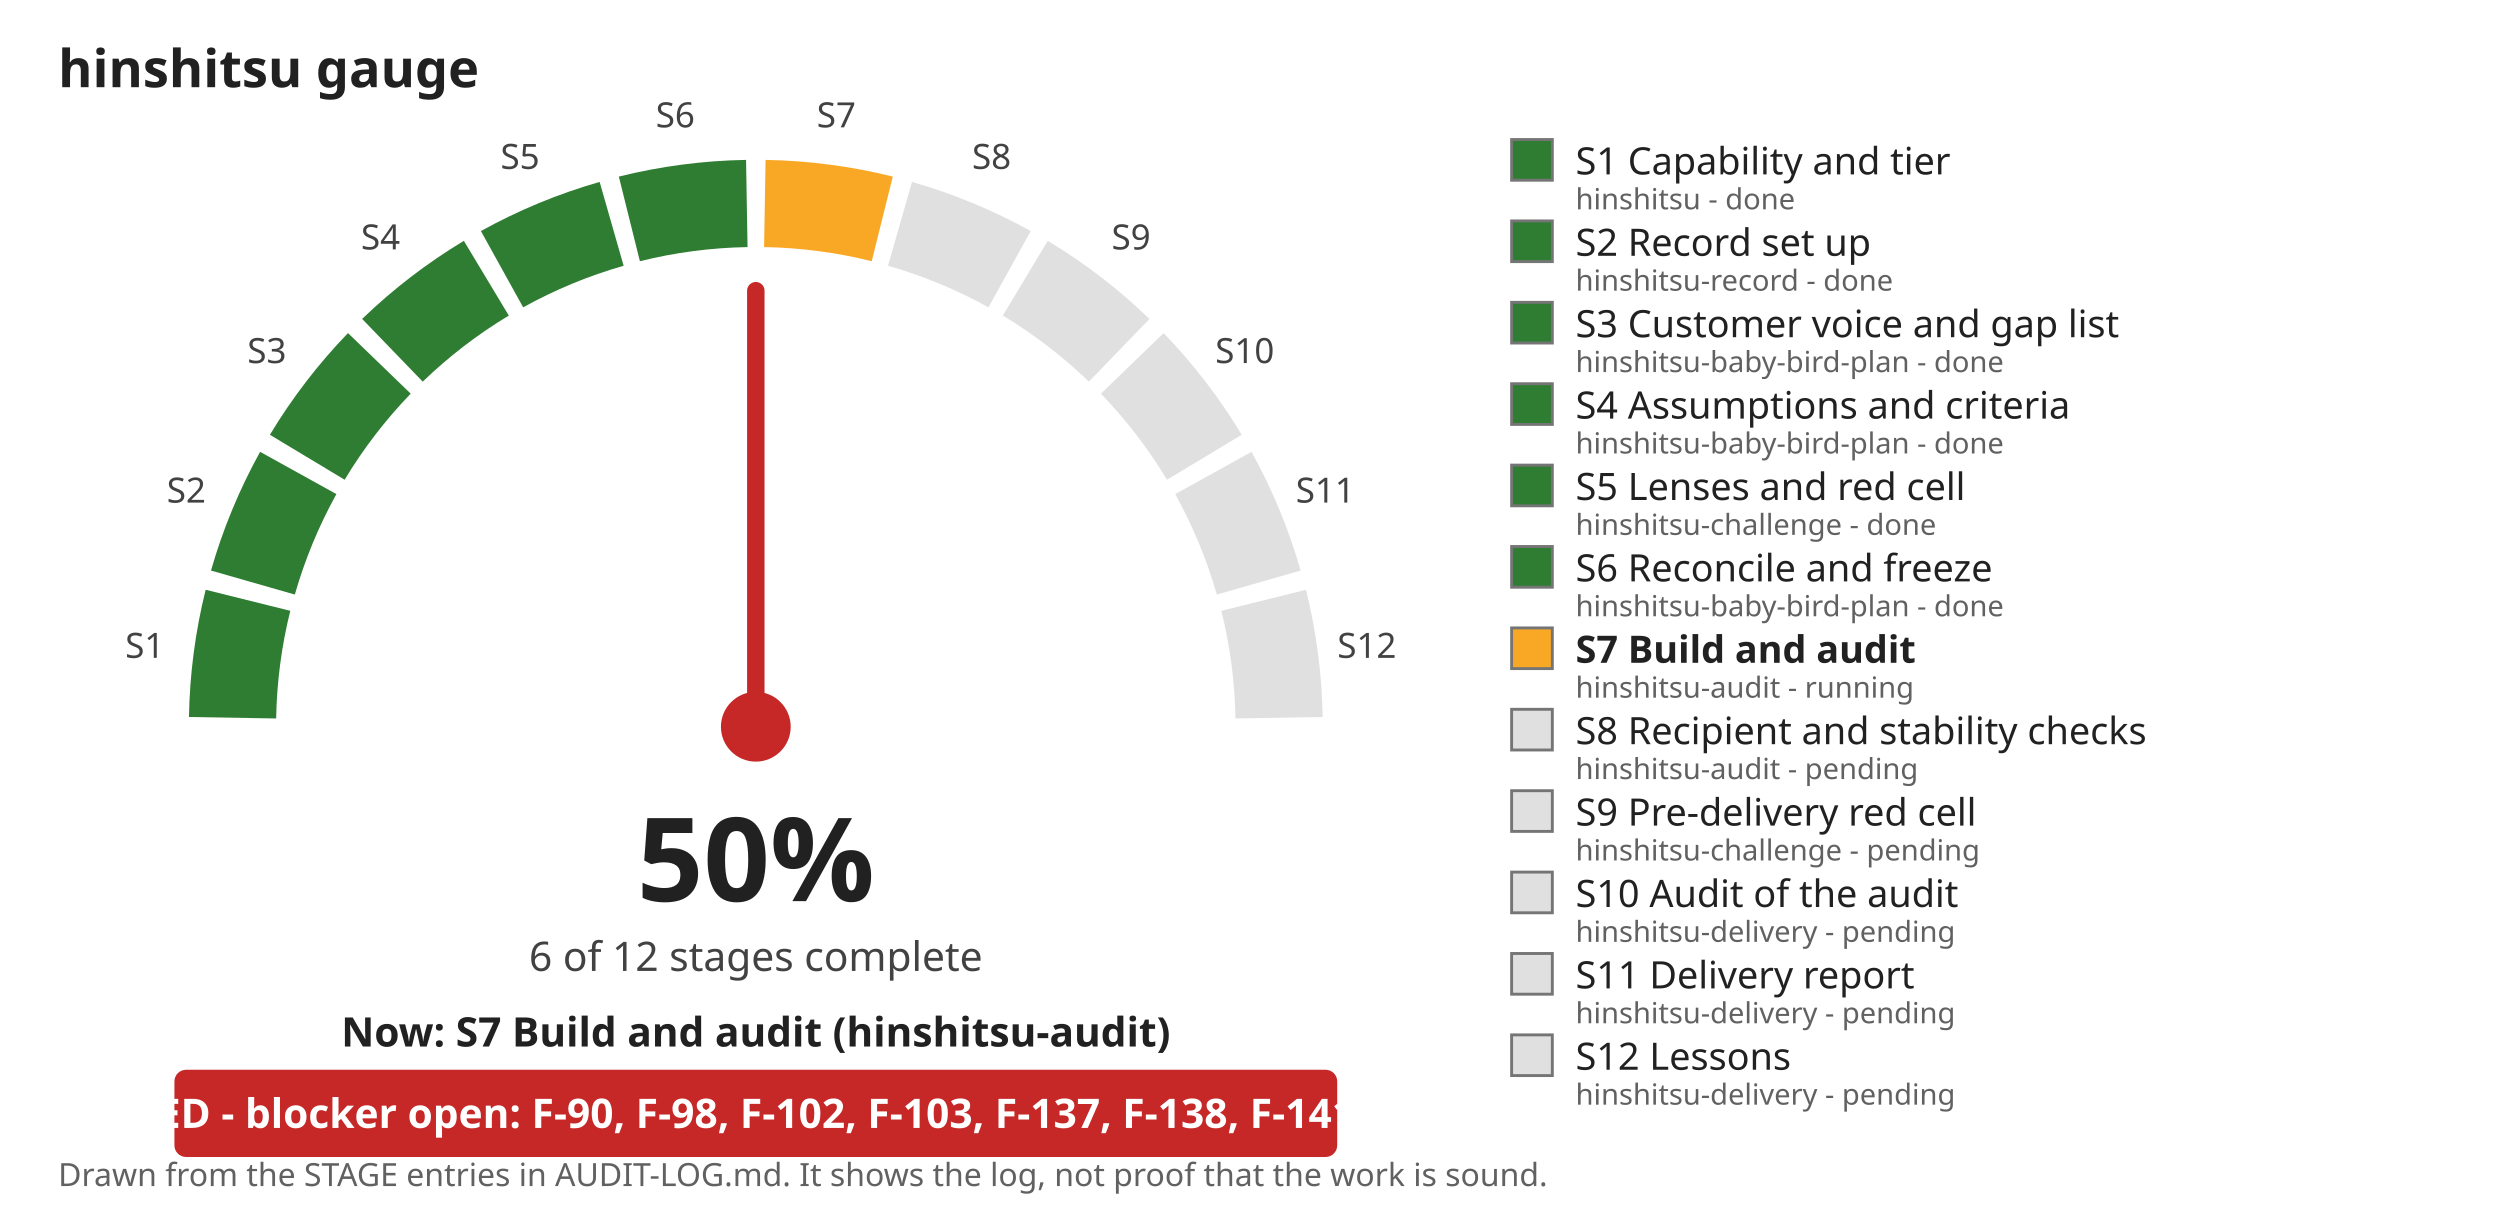
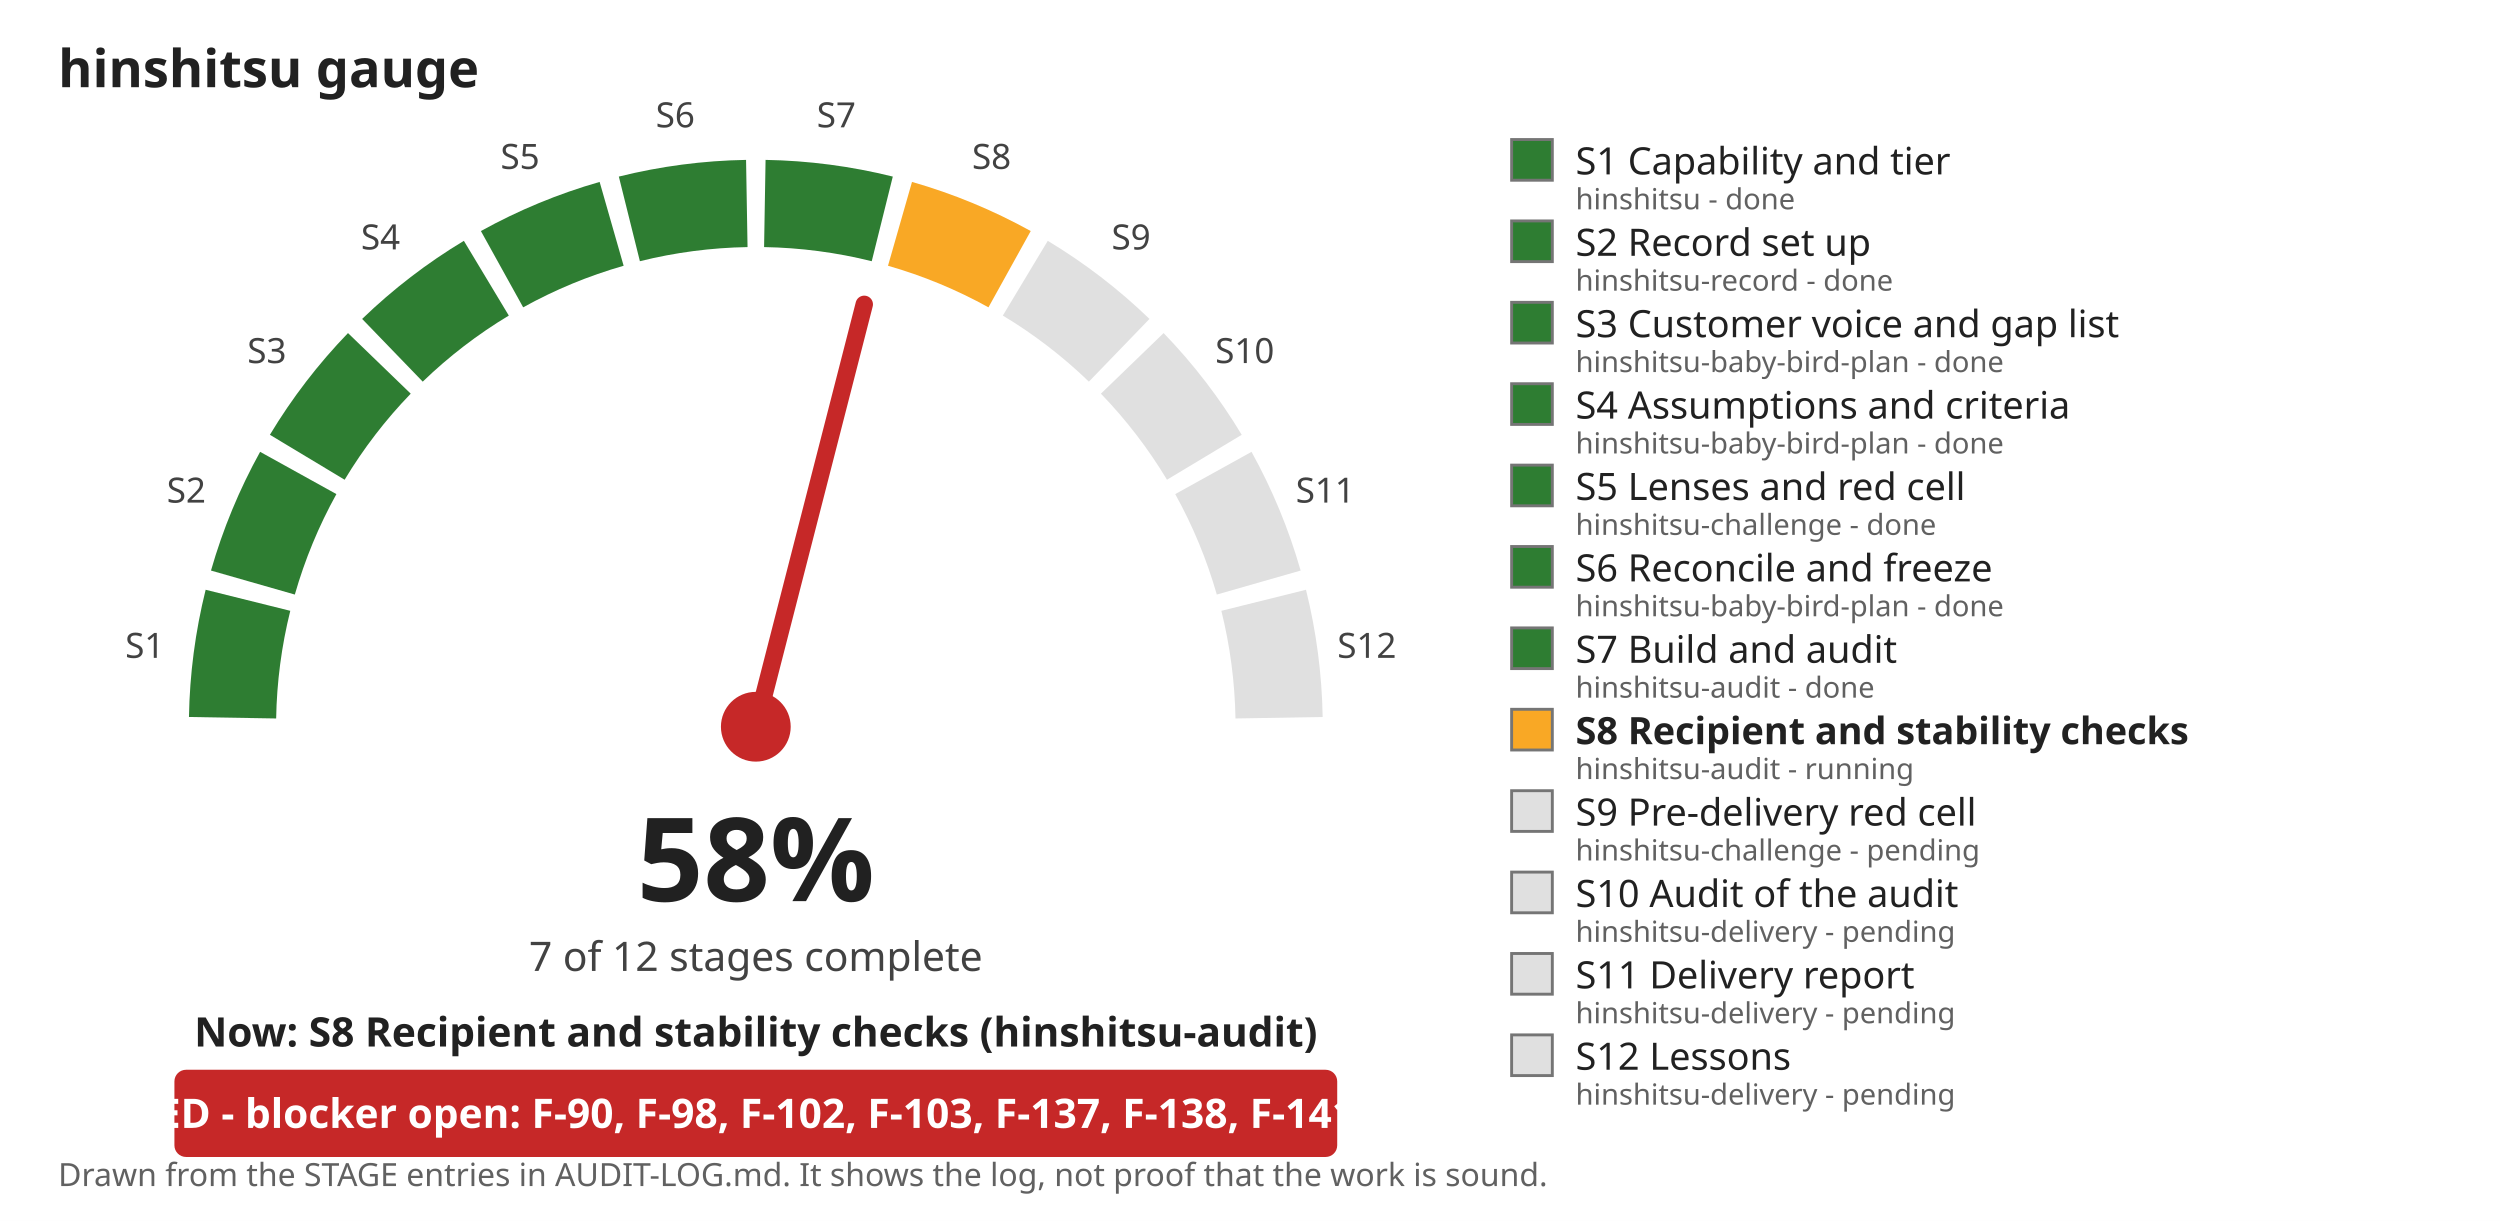
- <svg xmlns="http://www.w3.org/2000/svg" viewBox="0 0 860 420" width="860" height="420" role="img" aria-label="hinshitsu gauge: 50 percent, 6 of 12 stages complete">
+ <svg xmlns="http://www.w3.org/2000/svg" viewBox="0 0 860 420" width="860" height="420" role="img" aria-label="hinshitsu gauge: 58 percent, 7 of 12 stages complete">
  <rect width="860" height="420" fill="#ffffff" />
  <text x="20" y="30" font-family="sans-serif" font-size="18" font-weight="bold" fill="#212121">hinshitsu gauge</text>
  <path d="M 80.0 246.9 A 180 180 0 0 1 85.3 206.5" fill="none" stroke="#2e7d32" stroke-width="30" />
  <text x="49.8" y="226.3" font-family="sans-serif" font-size="12" text-anchor="middle" fill="#424242">S1</text>
  <path d="M 87.0 200.4 A 180 180 0 0 1 102.6 162.7" fill="none" stroke="#2e7d32" stroke-width="30" />
  <text x="64.1" y="172.9" font-family="sans-serif" font-size="12" text-anchor="middle" fill="#424242">S2</text>
  <path d="M 105.7 157.3 A 180 180 0 0 1 130.5 125.0" fill="none" stroke="#2e7d32" stroke-width="30" />
  <text x="91.8" y="124.9" font-family="sans-serif" font-size="12" text-anchor="middle" fill="#424242">S3</text>
  <path d="M 135.0 120.5 A 180 180 0 0 1 167.3 95.7" fill="none" stroke="#2e7d32" stroke-width="30" />
  <text x="130.9" y="85.8" font-family="sans-serif" font-size="12" text-anchor="middle" fill="#424242">S4</text>
  <path d="M 172.7 92.6 A 180 180 0 0 1 210.4 77.0" fill="none" stroke="#2e7d32" stroke-width="30" />
  <text x="178.9" y="58.1" font-family="sans-serif" font-size="12" text-anchor="middle" fill="#424242">S5</text>
  <path d="M 216.5 75.3 A 180 180 0 0 1 256.9 70.0" fill="none" stroke="#2e7d32" stroke-width="30" />
  <text x="232.3" y="43.8" font-family="sans-serif" font-size="12" text-anchor="middle" fill="#424242">S6</text>
-   <path d="M 263.1 70.0 A 180 180 0 0 1 303.5 75.3" fill="none" stroke="#f9a825" stroke-width="30" />
+   <path d="M 263.1 70.0 A 180 180 0 0 1 303.5 75.3" fill="none" stroke="#2e7d32" stroke-width="30" />
  <text x="287.7" y="43.8" font-family="sans-serif" font-size="12" text-anchor="middle" fill="#424242">S7</text>
-   <path d="M 309.6 77.0 A 180 180 0 0 1 347.3 92.6" fill="none" stroke="#e0e0e0" stroke-width="30" />
+   <path d="M 309.6 77.0 A 180 180 0 0 1 347.3 92.6" fill="none" stroke="#f9a825" stroke-width="30" />
  <text x="341.1" y="58.1" font-family="sans-serif" font-size="12" text-anchor="middle" fill="#424242">S8</text>
  <path d="M 352.7 95.7 A 180 180 0 0 1 385.0 120.5" fill="none" stroke="#e0e0e0" stroke-width="30" />
  <text x="389.1" y="85.8" font-family="sans-serif" font-size="12" text-anchor="middle" fill="#424242">S9</text>
  <path d="M 389.5 125.0 A 180 180 0 0 1 414.3 157.3" fill="none" stroke="#e0e0e0" stroke-width="30" />
  <text x="428.2" y="124.9" font-family="sans-serif" font-size="12" text-anchor="middle" fill="#424242">S10</text>
  <path d="M 417.4 162.7 A 180 180 0 0 1 433.0 200.4" fill="none" stroke="#e0e0e0" stroke-width="30" />
  <text x="455.9" y="172.9" font-family="sans-serif" font-size="12" text-anchor="middle" fill="#424242">S11</text>
  <path d="M 434.7 206.5 A 180 180 0 0 1 440.0 246.9" fill="none" stroke="#e0e0e0" stroke-width="30" />
  <text x="470.2" y="226.3" font-family="sans-serif" font-size="12" text-anchor="middle" fill="#424242">S12</text>
-   <line x1="260.0" y1="250.0" x2="260.0" y2="100.0" stroke="#c62828" stroke-width="6" stroke-linecap="round" />
+   <line x1="260.0" y1="250.0" x2="297.3" y2="104.7" stroke="#c62828" stroke-width="6" stroke-linecap="round" />
  <circle cx="260.0" cy="250.0" r="12" fill="#c62828" />
-   <text x="260.0" y="310.0" font-family="sans-serif" font-size="40" font-weight="bold" text-anchor="middle" fill="#212121">50%</text>
-   <text x="260.0" y="334.0" font-family="sans-serif" font-size="14" text-anchor="middle" fill="#424242">6 of 12 stages complete</text>
-   <text x="260.0" y="360.0" font-family="sans-serif" font-size="14" font-weight="bold" text-anchor="middle" fill="#212121">Now: S7 Build and audit (hinshitsu-audit)</text>
+   <text x="260.0" y="310.0" font-family="sans-serif" font-size="40" font-weight="bold" text-anchor="middle" fill="#212121">58%</text>
+   <text x="260.0" y="334.0" font-family="sans-serif" font-size="14" text-anchor="middle" fill="#424242">7 of 12 stages complete</text>
+   <text x="260.0" y="360.0" font-family="sans-serif" font-size="14" font-weight="bold" text-anchor="middle" fill="#212121">Now: S8 Recipient and stability checks (hinshitsu-audit)</text>
  <rect x="60" y="368.0" width="400" height="30" rx="4" fill="#c62828" />
  <text x="260.0" y="388.0" font-family="sans-serif" font-size="14" font-weight="bold" text-anchor="middle" fill="#ffffff">STOPPED - blocker open: F-90, F-98, F-102, F-103, F-137, F-138, F-141, F-149</text>
  <rect x="520" y="48" width="14" height="14" fill="#2e7d32" stroke="#757575" />
  <text x="542" y="60" font-family="sans-serif" font-size="13" font-weight="normal" fill="#212121">S1 Capability and tier</text>
  <text x="542" y="72" font-family="sans-serif" font-size="10" fill="#616161">hinshitsu - done</text>
  <rect x="520" y="76" width="14" height="14" fill="#2e7d32" stroke="#757575" />
  <text x="542" y="88" font-family="sans-serif" font-size="13" font-weight="normal" fill="#212121">S2 Record set up</text>
  <text x="542" y="100" font-family="sans-serif" font-size="10" fill="#616161">hinshitsu-record - done</text>
  <rect x="520" y="104" width="14" height="14" fill="#2e7d32" stroke="#757575" />
  <text x="542" y="116" font-family="sans-serif" font-size="13" font-weight="normal" fill="#212121">S3 Customer voice and gap list</text>
  <text x="542" y="128" font-family="sans-serif" font-size="10" fill="#616161">hinshitsu-baby-bird-plan - done</text>
  <rect x="520" y="132" width="14" height="14" fill="#2e7d32" stroke="#757575" />
  <text x="542" y="144" font-family="sans-serif" font-size="13" font-weight="normal" fill="#212121">S4 Assumptions and criteria</text>
  <text x="542" y="156" font-family="sans-serif" font-size="10" fill="#616161">hinshitsu-baby-bird-plan - done</text>
  <rect x="520" y="160" width="14" height="14" fill="#2e7d32" stroke="#757575" />
  <text x="542" y="172" font-family="sans-serif" font-size="13" font-weight="normal" fill="#212121">S5 Lenses and red cell</text>
  <text x="542" y="184" font-family="sans-serif" font-size="10" fill="#616161">hinshitsu-challenge - done</text>
  <rect x="520" y="188" width="14" height="14" fill="#2e7d32" stroke="#757575" />
  <text x="542" y="200" font-family="sans-serif" font-size="13" font-weight="normal" fill="#212121">S6 Reconcile and freeze</text>
  <text x="542" y="212" font-family="sans-serif" font-size="10" fill="#616161">hinshitsu-baby-bird-plan - done</text>
-   <rect x="520" y="216" width="14" height="14" fill="#f9a825" stroke="#757575" />
-   <text x="542" y="228" font-family="sans-serif" font-size="13" font-weight="bold" fill="#212121">S7 Build and audit</text>
-   <text x="542" y="240" font-family="sans-serif" font-size="10" fill="#616161">hinshitsu-audit - running</text>
-   <rect x="520" y="244" width="14" height="14" fill="#e0e0e0" stroke="#757575" />
-   <text x="542" y="256" font-family="sans-serif" font-size="13" font-weight="normal" fill="#212121">S8 Recipient and stability checks</text>
-   <text x="542" y="268" font-family="sans-serif" font-size="10" fill="#616161">hinshitsu-audit - pending</text>
+   <rect x="520" y="216" width="14" height="14" fill="#2e7d32" stroke="#757575" />
+   <text x="542" y="228" font-family="sans-serif" font-size="13" font-weight="normal" fill="#212121">S7 Build and audit</text>
+   <text x="542" y="240" font-family="sans-serif" font-size="10" fill="#616161">hinshitsu-audit - done</text>
+   <rect x="520" y="244" width="14" height="14" fill="#f9a825" stroke="#757575" />
+   <text x="542" y="256" font-family="sans-serif" font-size="13" font-weight="bold" fill="#212121">S8 Recipient and stability checks</text>
+   <text x="542" y="268" font-family="sans-serif" font-size="10" fill="#616161">hinshitsu-audit - running</text>
  <rect x="520" y="272" width="14" height="14" fill="#e0e0e0" stroke="#757575" />
  <text x="542" y="284" font-family="sans-serif" font-size="13" font-weight="normal" fill="#212121">S9 Pre-delivery red cell</text>
  <text x="542" y="296" font-family="sans-serif" font-size="10" fill="#616161">hinshitsu-challenge - pending</text>
  <rect x="520" y="300" width="14" height="14" fill="#e0e0e0" stroke="#757575" />
  <text x="542" y="312" font-family="sans-serif" font-size="13" font-weight="normal" fill="#212121">S10 Audit of the audit</text>
  <text x="542" y="324" font-family="sans-serif" font-size="10" fill="#616161">hinshitsu-delivery - pending</text>
  <rect x="520" y="328" width="14" height="14" fill="#e0e0e0" stroke="#757575" />
  <text x="542" y="340" font-family="sans-serif" font-size="13" font-weight="normal" fill="#212121">S11 Delivery report</text>
  <text x="542" y="352" font-family="sans-serif" font-size="10" fill="#616161">hinshitsu-delivery - pending</text>
  <rect x="520" y="356" width="14" height="14" fill="#e0e0e0" stroke="#757575" />
  <text x="542" y="368" font-family="sans-serif" font-size="13" font-weight="normal" fill="#212121">S12 Lessons</text>
  <text x="542" y="380" font-family="sans-serif" font-size="10" fill="#616161">hinshitsu-delivery - pending</text>
  <text x="20" y="408" font-family="sans-serif" font-size="11" fill="#616161">Drawn from the STAGE entries in AUDIT-LOG.md. It shows the log, not proof that the work is sound.</text>
</svg>
